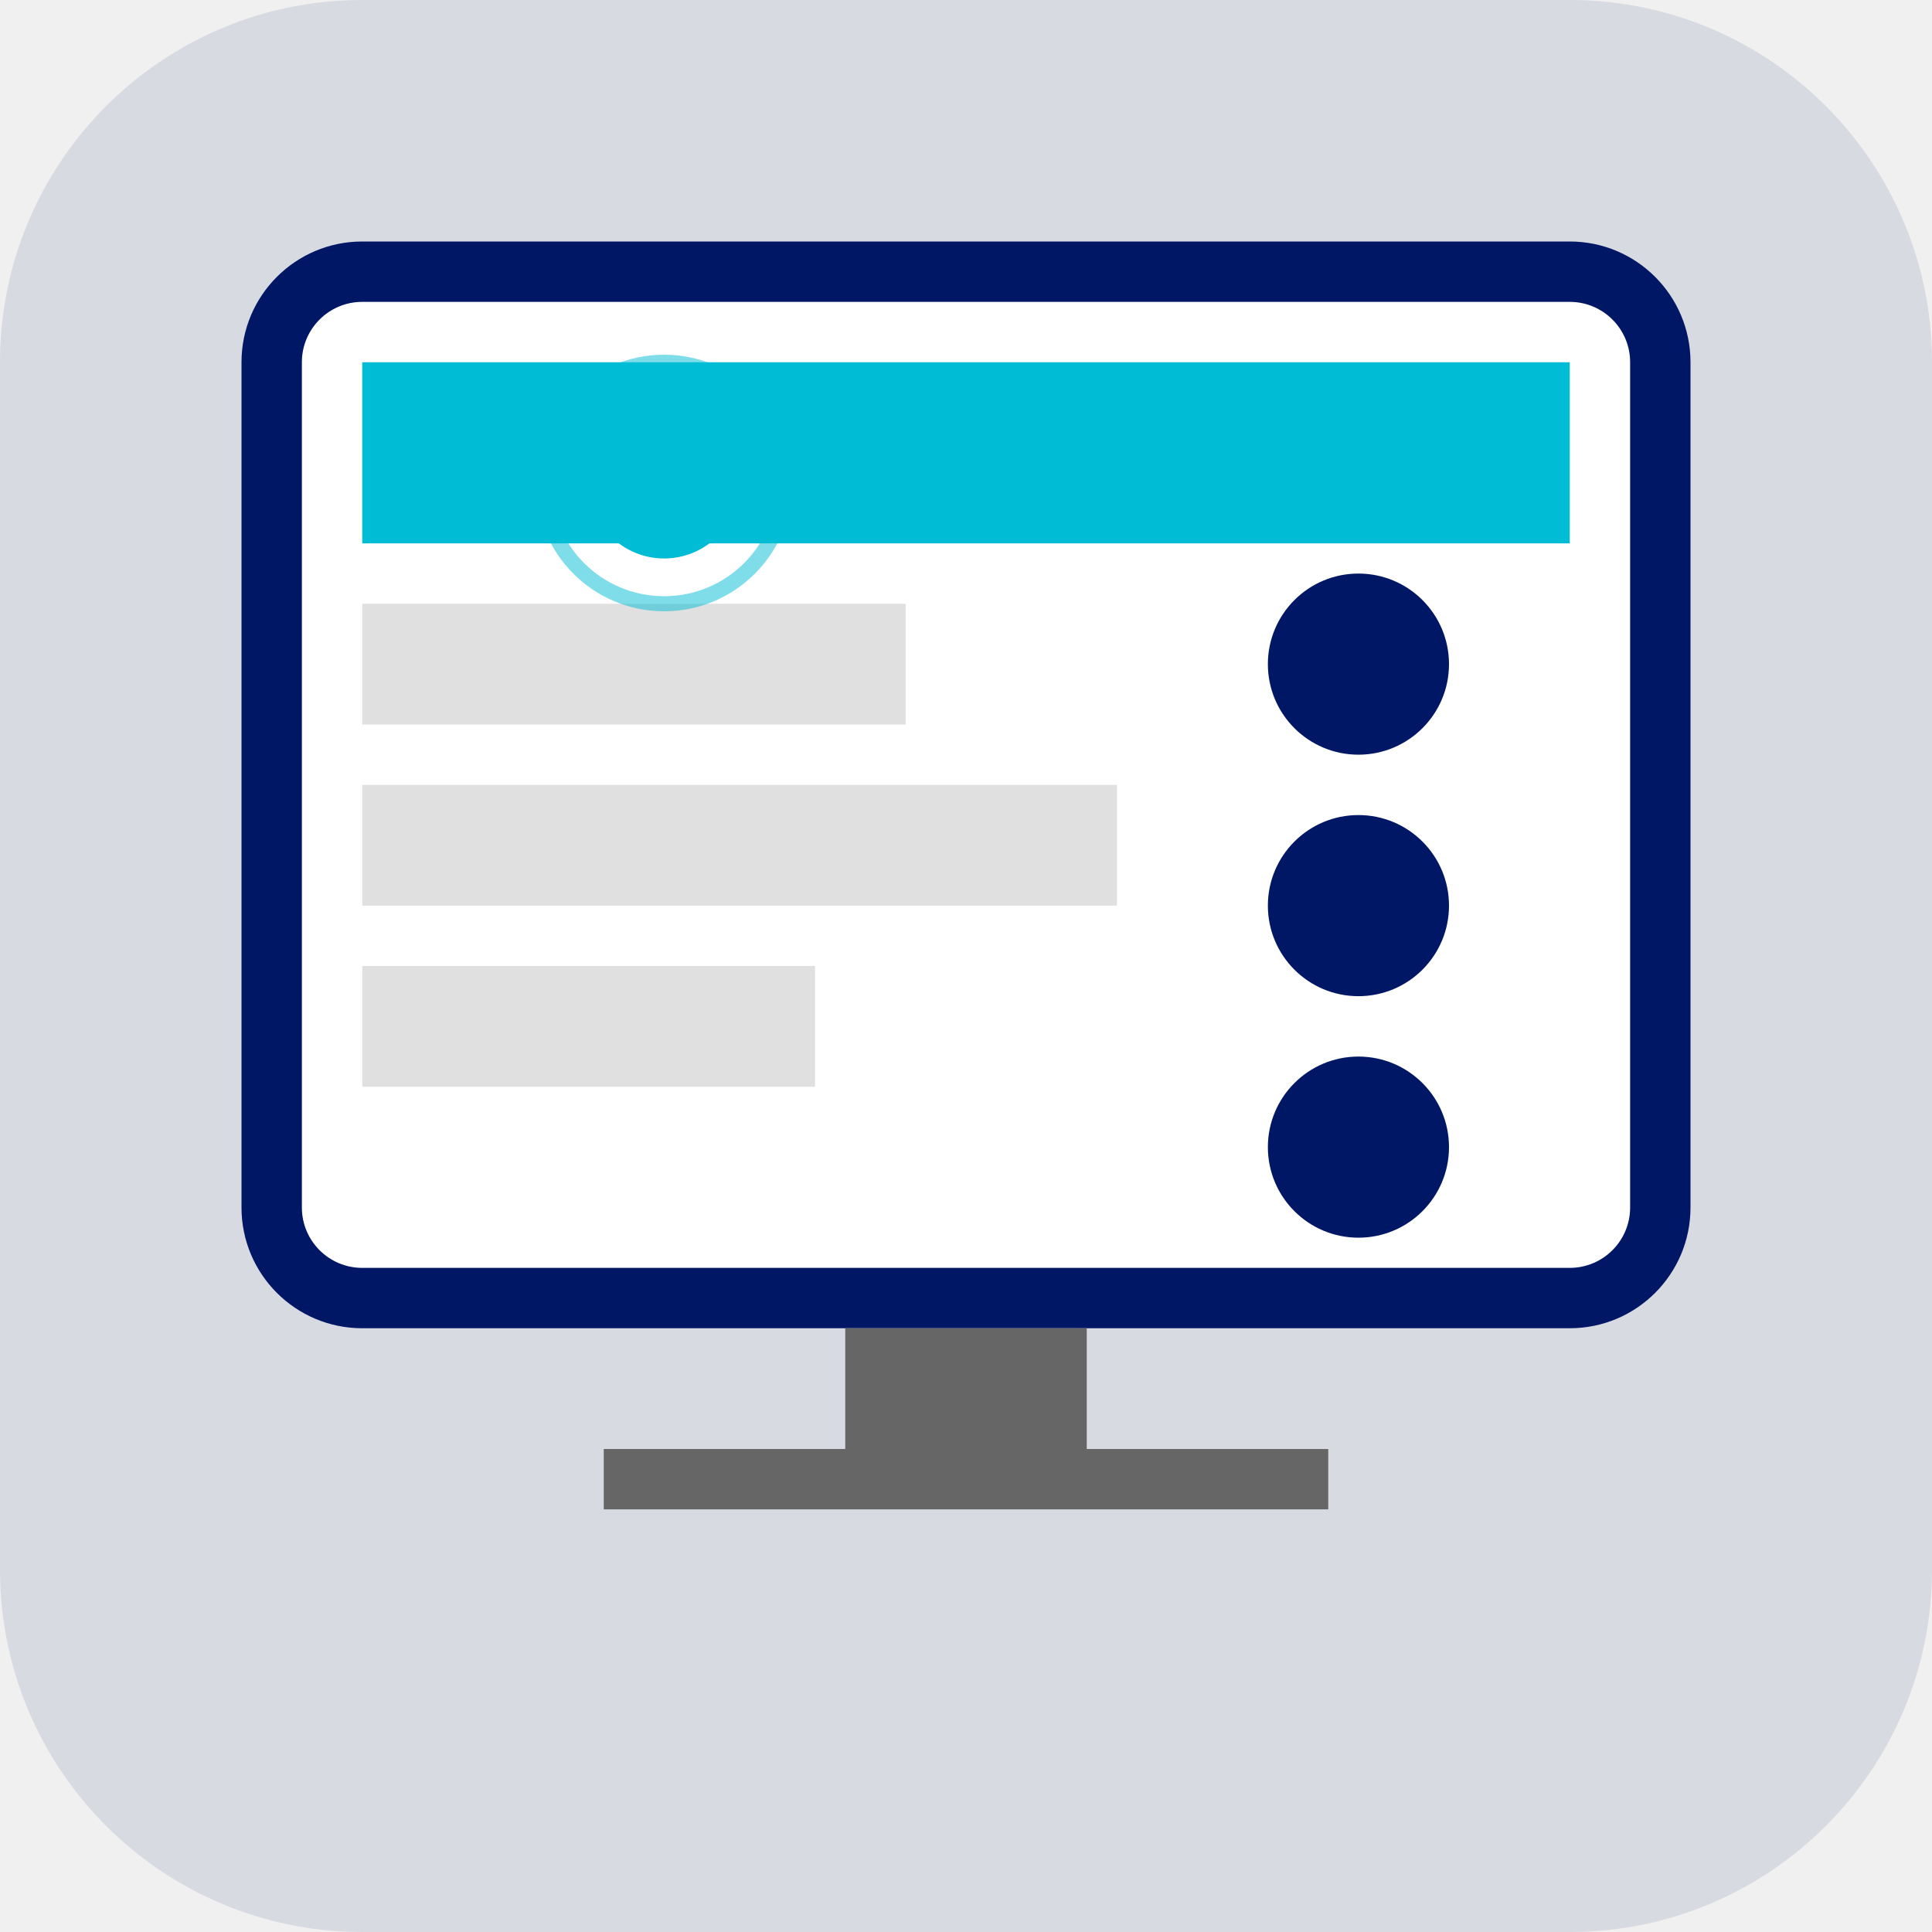
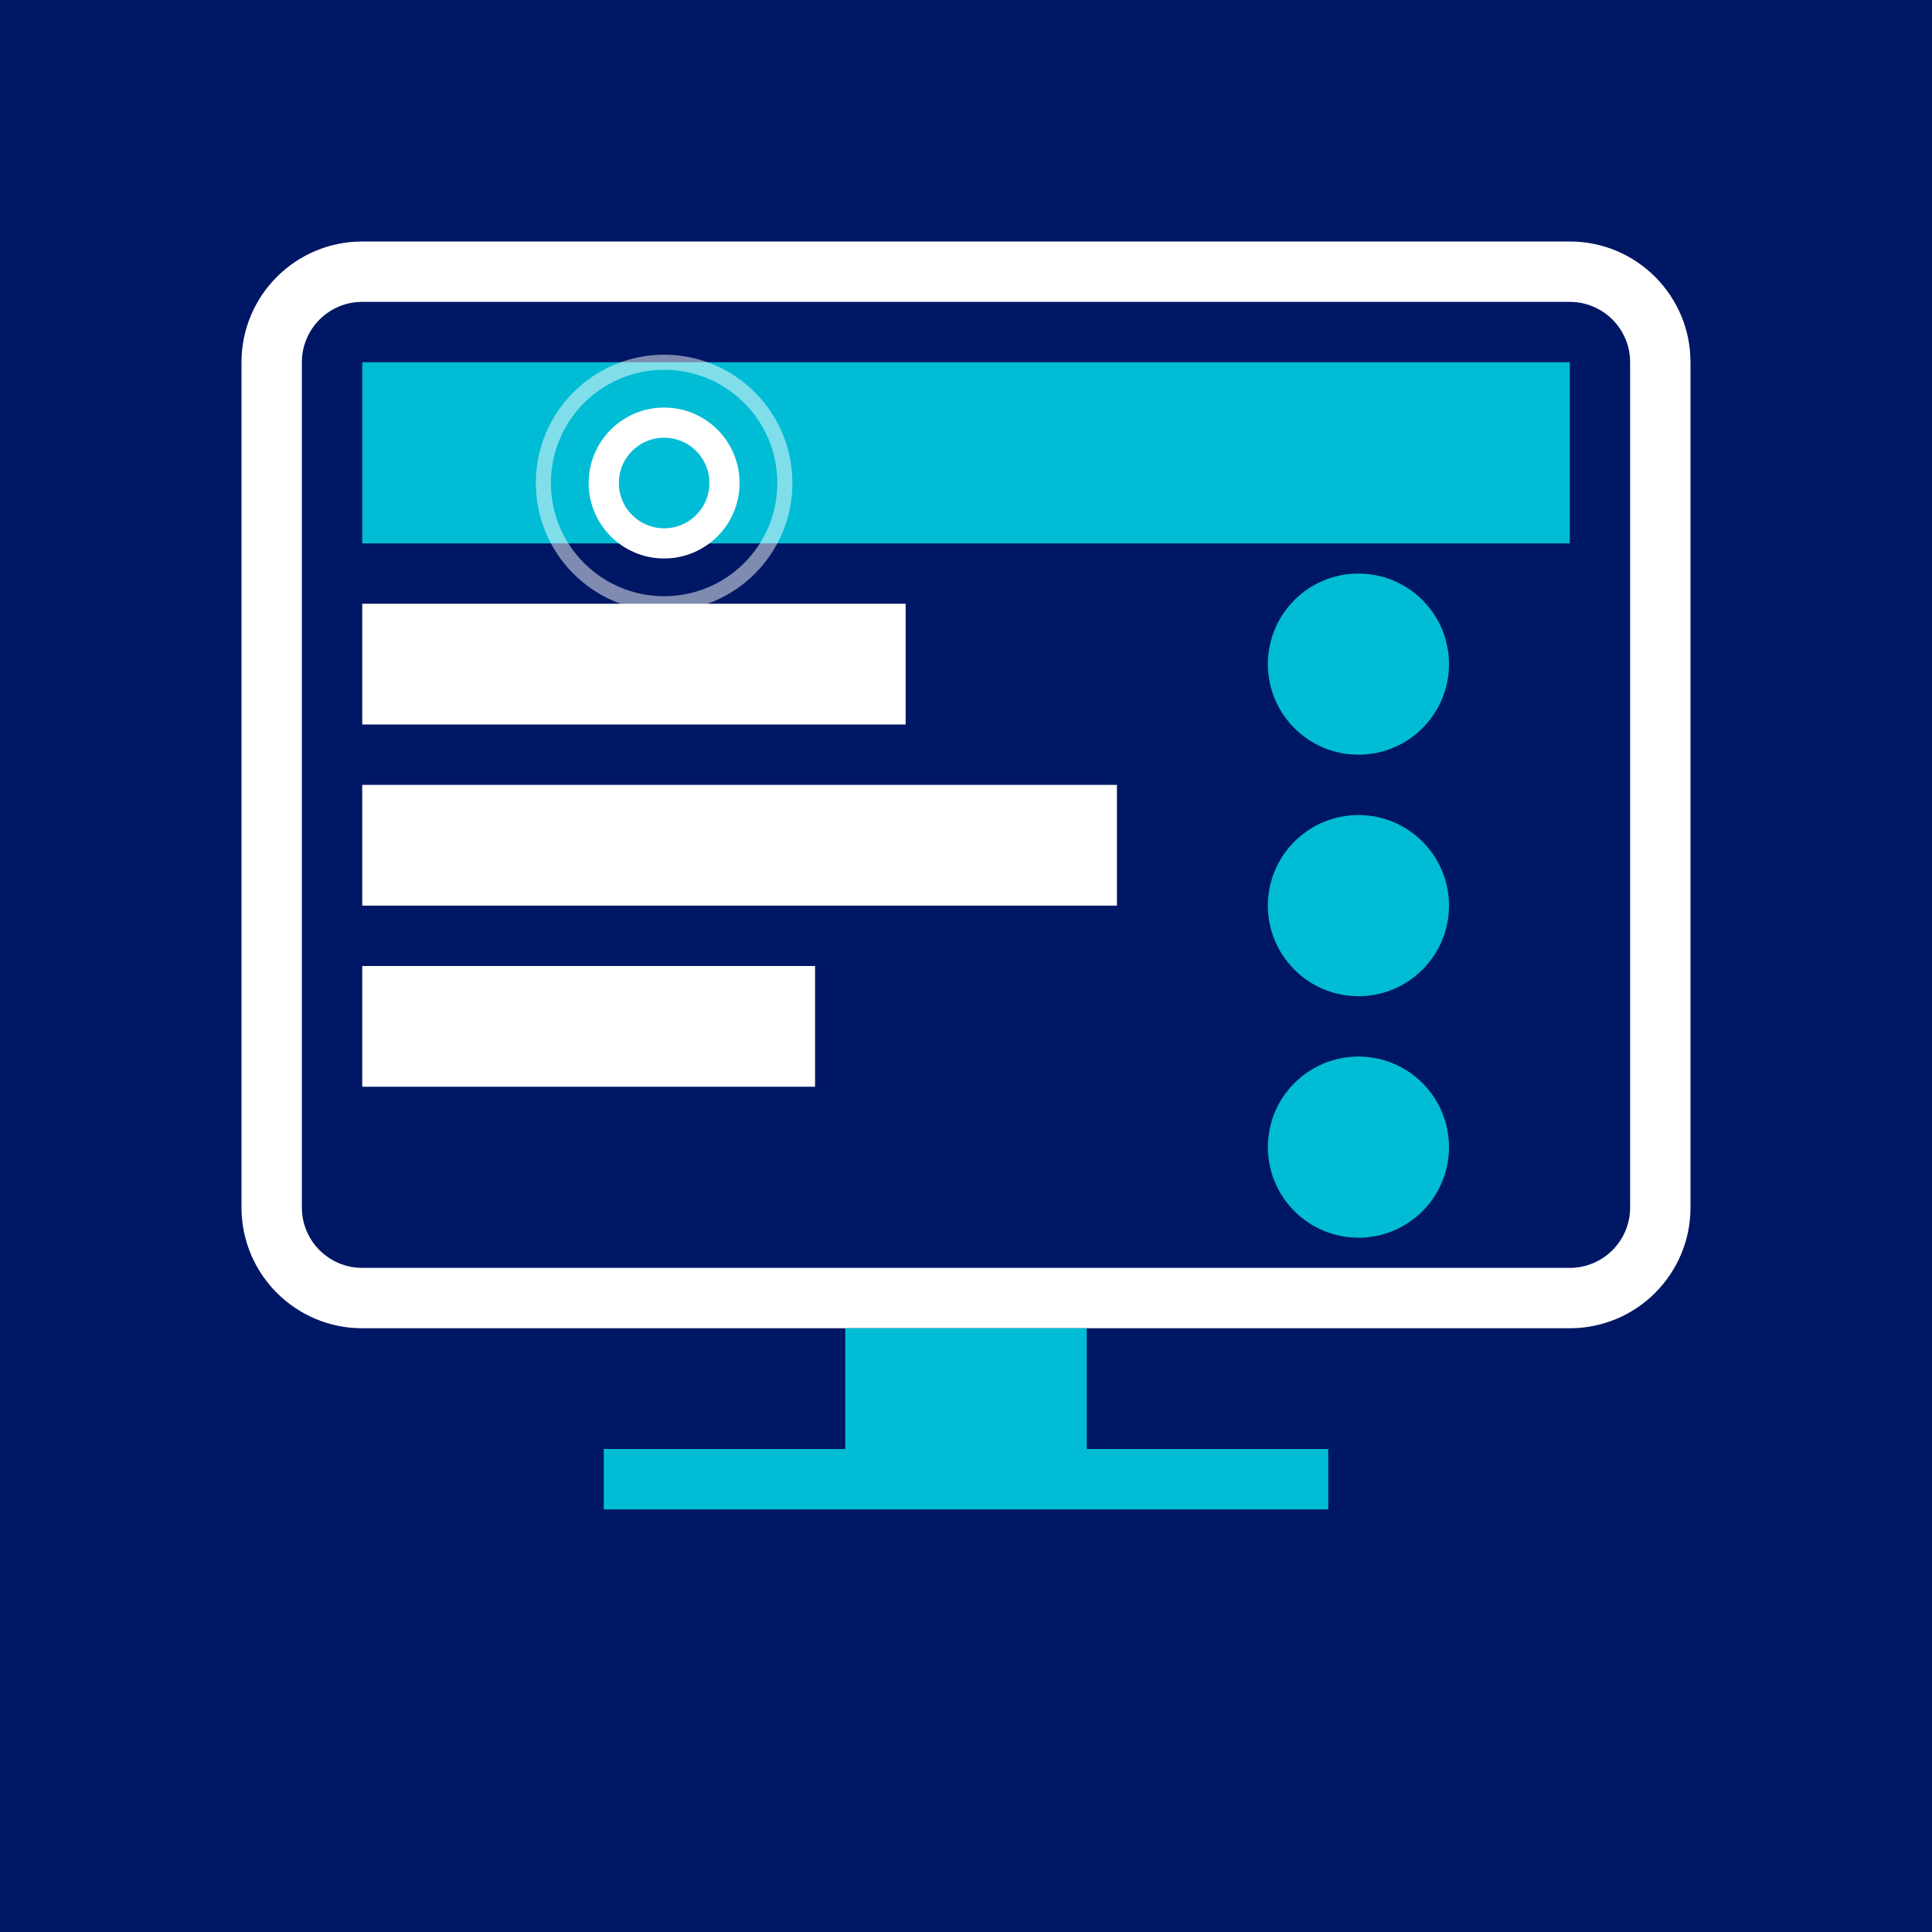
<svg xmlns="http://www.w3.org/2000/svg" width="64" height="64" viewBox="0 0 64 64" fill="none">
-   <rect width="64" height="64" rx="12" fill="#001765" fill-opacity="0.1" />
-   <rect x="8" y="8" width="48" height="36" rx="4" fill="#001765" />
-   <rect x="10" y="10" width="44" height="32" rx="2" fill="white" />
+   <rect width="64" height="64" fill="#001765" />
+   <rect x="8" y="8" width="48" height="36" rx="4" fill="white" />
+   <rect x="10" y="10" width="44" height="32" rx="2" fill="#001765" />
  <rect x="12" y="12" width="40" height="6" fill="#00BCD4" />
-   <rect x="12" y="20" width="18" height="4" fill="#E0E0E0" />
-   <rect x="12" y="26" width="25" height="4" fill="#E0E0E0" />
-   <rect x="12" y="32" width="15" height="4" fill="#E0E0E0" />
-   <circle cx="45" cy="22" r="3" fill="#001765" />
-   <circle cx="45" cy="30" r="3" fill="#001765" />
-   <circle cx="45" cy="38" r="3" fill="#001765" />
-   <circle cx="22" cy="16" r="2" fill="none" stroke="#00BCD4" stroke-width="1" />
-   <circle cx="22" cy="16" r="4" fill="none" stroke="#00BCD4" stroke-width="0.5" opacity="0.5" />
-   <rect x="28" y="44" width="8" height="4" fill="#666" />
-   <rect x="20" y="48" width="24" height="2" fill="#666" />
+   <rect x="12" y="20" width="18" height="4" fill="white" />
+   <rect x="12" y="26" width="25" height="4" fill="white" />
+   <rect x="12" y="32" width="15" height="4" fill="white" />
+   <circle cx="45" cy="22" r="3" fill="#00BCD4" />
+   <circle cx="45" cy="30" r="3" fill="#00BCD4" />
+   <circle cx="45" cy="38" r="3" fill="#00BCD4" />
+   <circle cx="22" cy="16" r="2" fill="none" stroke="white" stroke-width="1" />
+   <circle cx="22" cy="16" r="4" fill="none" stroke="white" stroke-width="0.5" opacity="0.5" />
+   <rect x="28" y="44" width="8" height="4" fill="#00BCD4" />
+   <rect x="20" y="48" width="24" height="2" fill="#00BCD4" />
</svg>
